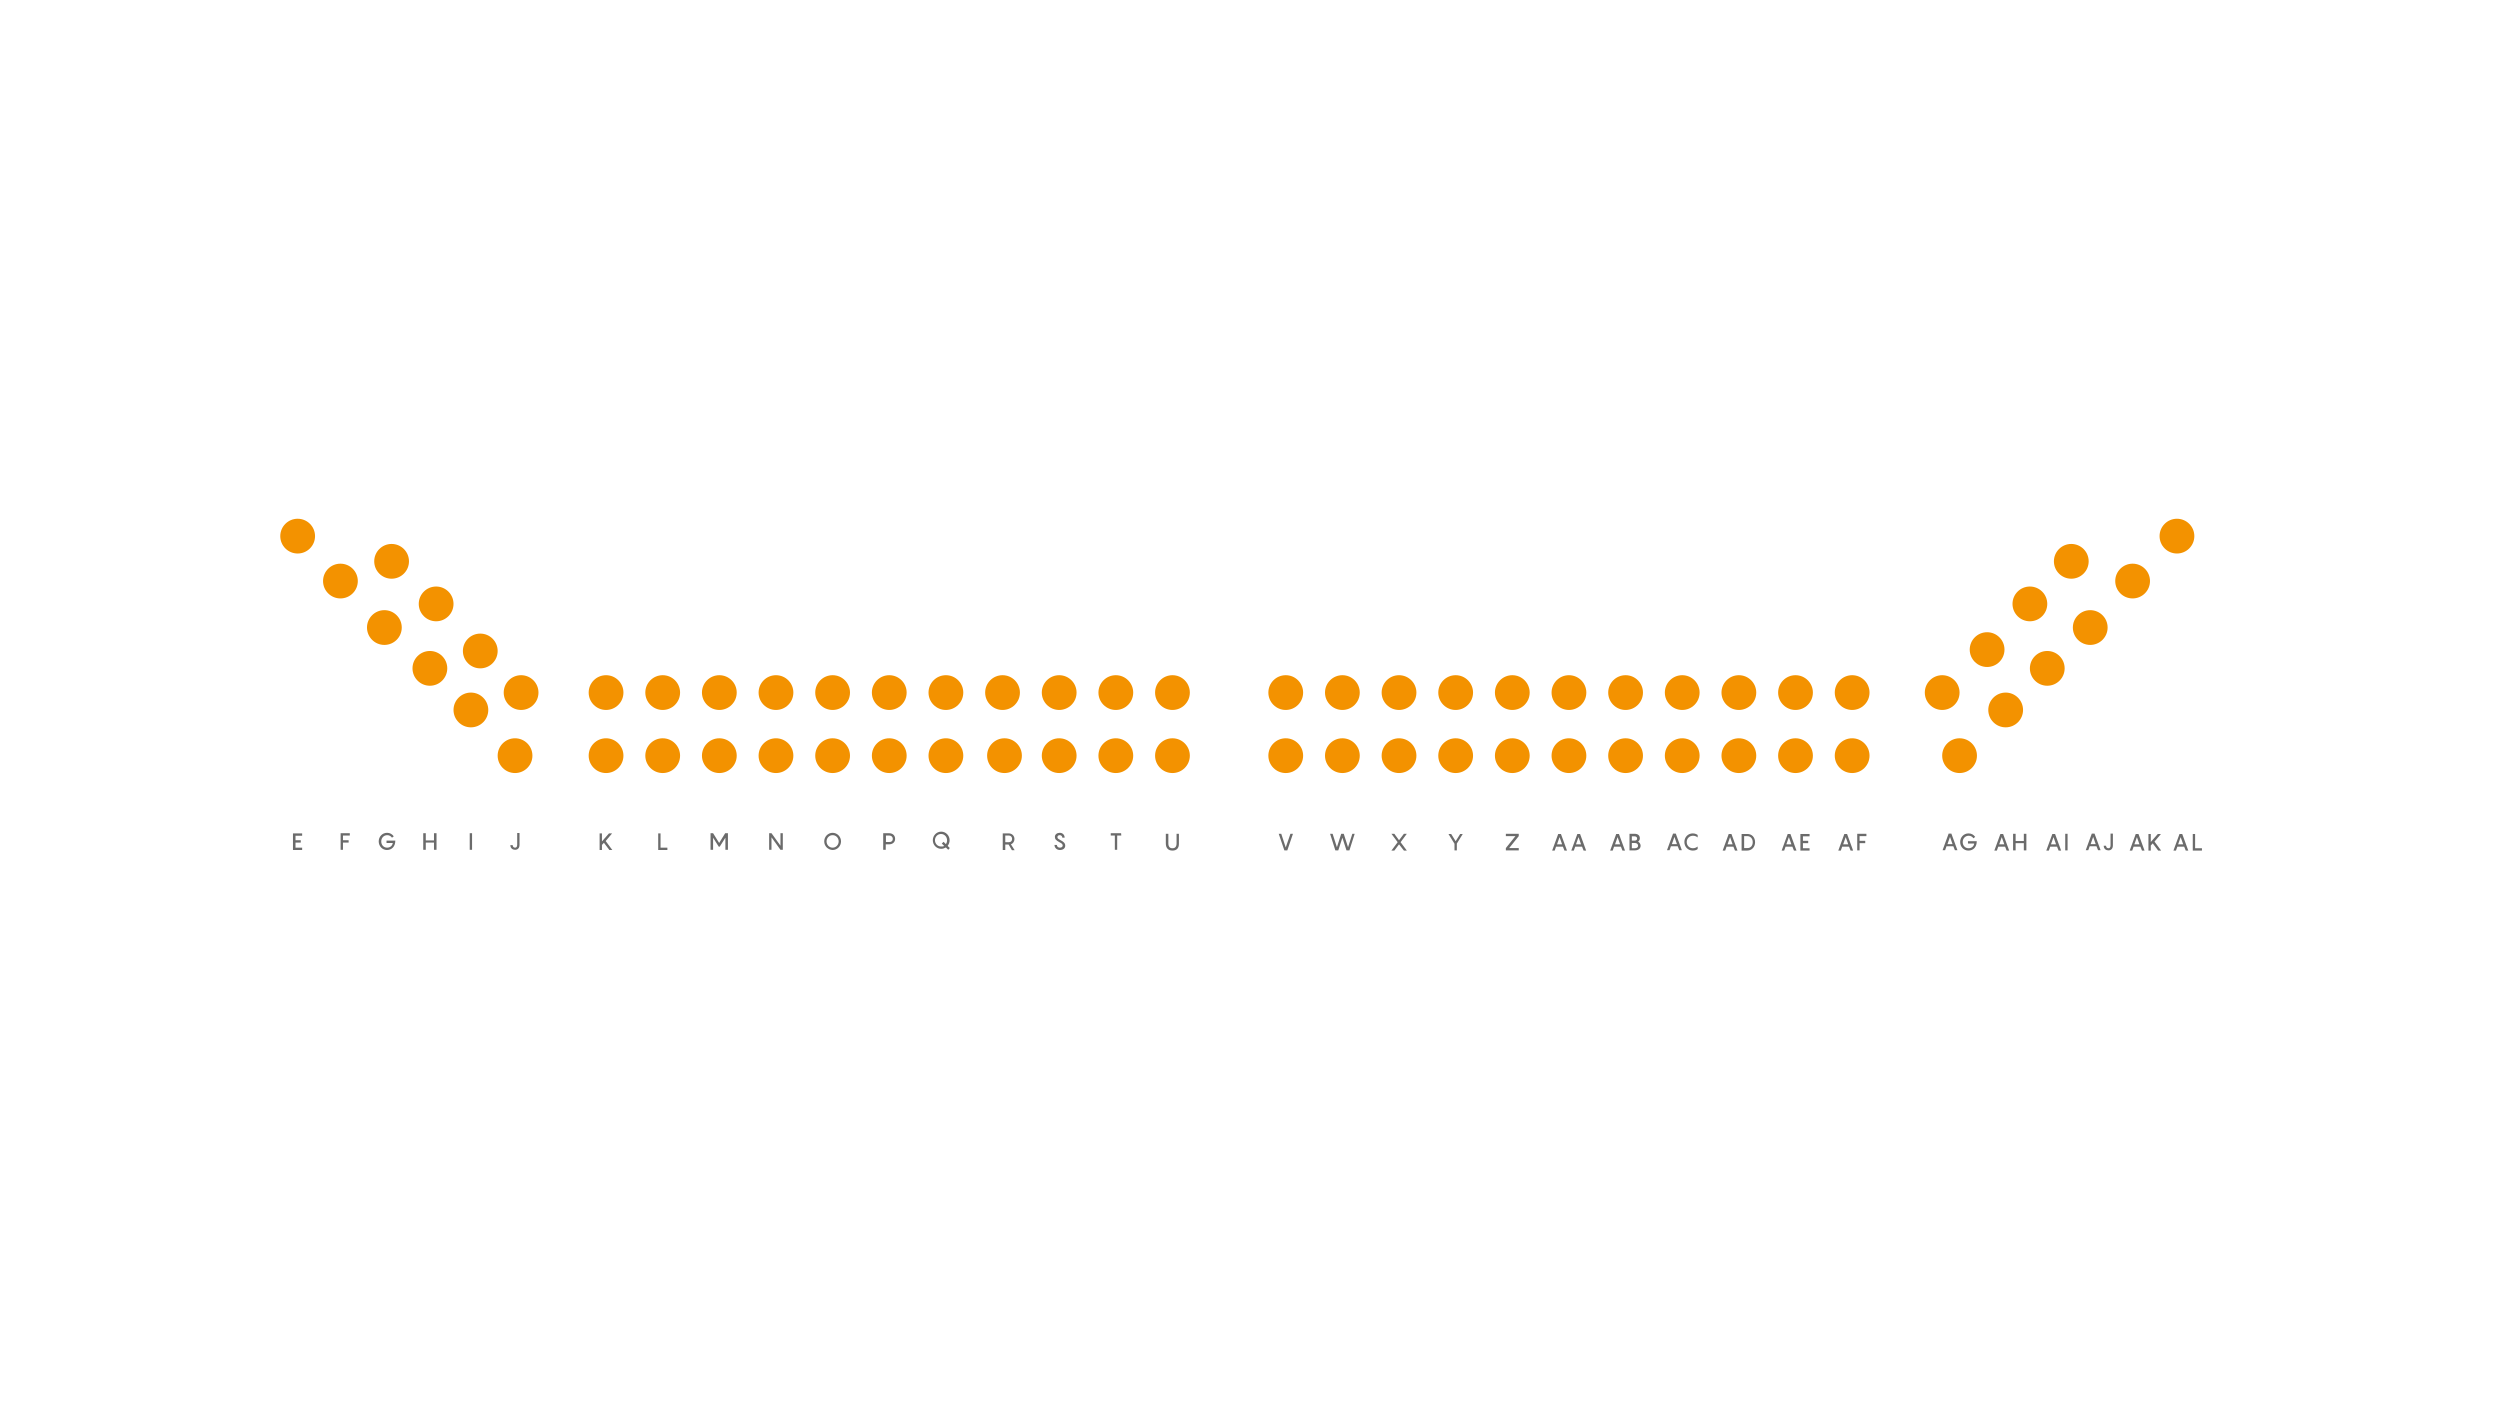
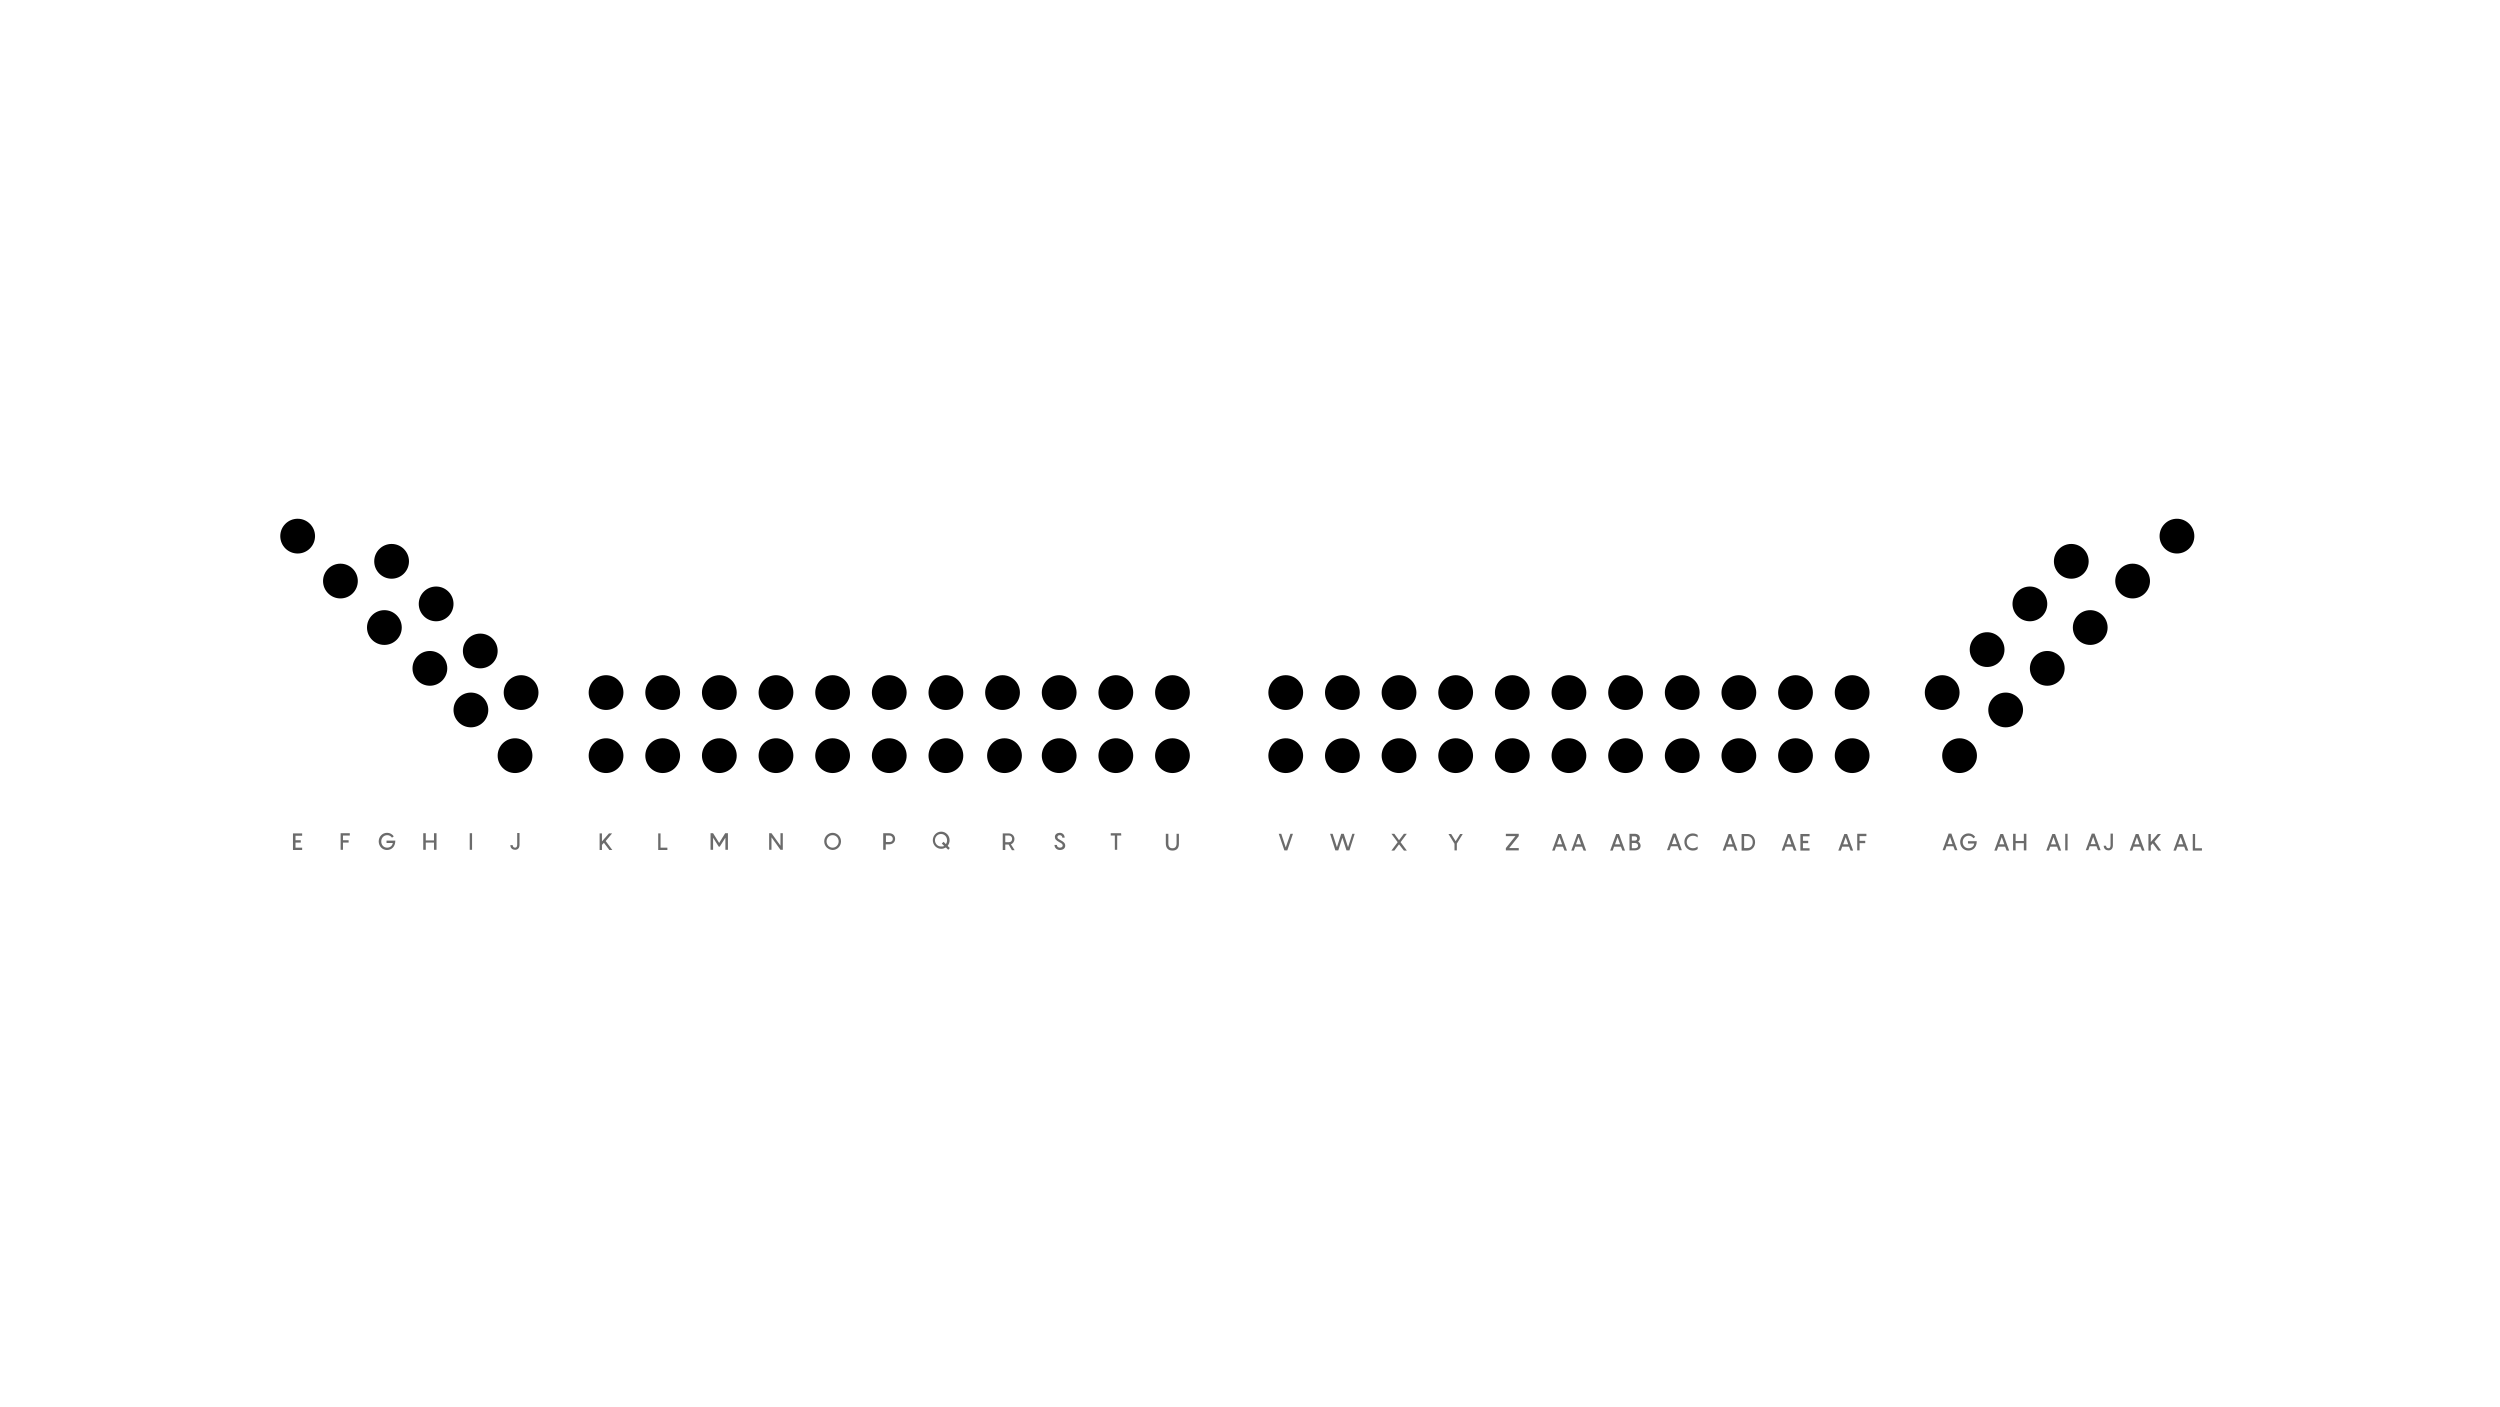
<svg xmlns="http://www.w3.org/2000/svg" version="1.1" id="Capa_1" x="0px" y="0px" viewBox="0 0 1280 720" style="enable-background:new 0 0 1280 720; " xml:space="preserve">
-   <style>.st0{fill:#F39200;}
+   <style>
	.st1{fill:none;}
	.st2{fill:#6B6B6B;}
</style>
  <circle class="st0 butaca-zona" cx="200.5" cy="287.4" r="8.9" id="Pref1" data-nombre="G-1" data-position="0" />
  <circle class="st0 butaca-zona" cx="223.3" cy="309.2" r="8.9" id="Pref2" data-nombre="H-1" data-position="1" />
  <circle class="st0 butaca-zona" cx="245.9" cy="333.3" r="8.9" id="Pref3" data-nombre="I-1" data-position="2" />
  <circle class="st0 butaca-zona" cx="266.8" cy="354.6" r="8.9" id="Pref4" data-nombre="J-1" data-position="3" />
  <circle class="st0 butaca-zona" cx="310.3" cy="354.6" r="8.9" id="Pref5" data-nombre="K-1" data-position="4" />
  <circle class="st0 butaca-zona" cx="339.3" cy="354.6" r="8.9" id="Pref6" data-nombre="L-1" data-position="5" />
  <circle class="st0 butaca-zona" cx="368.3" cy="354.6" r="8.9" id="Pref7" data-nombre="M-1" data-position="6" />
  <circle class="st0 butaca-zona" cx="397.3" cy="354.6" r="8.9" id="Pref8" data-nombre="N-1" data-position="7" />
  <circle class="st0 butaca-zona" cx="426.3" cy="354.6" r="8.9" id="Pref9" data-nombre="O-1" data-position="8" />
  <circle class="st0 butaca-zona" cx="455.3" cy="354.6" r="8.9" id="Pref10" data-nombre="P-1" data-position="9" />
  <circle class="st0 butaca-zona" cx="484.3" cy="354.6" r="8.9" id="Pref11" data-nombre="Q-1" data-position="10" />
  <circle class="st0 butaca-zona" cx="513.3" cy="354.6" r="8.9" id="Pref12" data-nombre="R-1" data-position="11" />
  <circle class="st0 butaca-zona" cx="542.3" cy="354.6" r="8.9" id="Pref13" data-nombre="S-1" data-position="12" />
  <circle class="st0 butaca-zona" cx="571.3" cy="354.6" r="8.9" id="Pref14" data-nombre="T-1" data-position="13" />
  <circle class="st0 butaca-zona" cx="600.3" cy="354.6" r="8.9" id="Pref15" data-nombre="U-1" data-position="14" />
  <circle class="st0 butaca-zona" cx="658.3" cy="354.6" r="8.9" id="Pref16" data-nombre="V-1" data-position="15" />
  <circle class="st0 butaca-zona" cx="687.3" cy="354.6" r="8.9" id="Pref17" data-nombre="W-1" data-position="16" />
  <circle class="st0 butaca-zona" cx="716.3" cy="354.6" r="8.9" id="Pref18" data-nombre="X-1" data-position="17" />
  <circle class="st0 butaca-zona" cx="745.3" cy="354.6" r="8.9" id="Pref19" data-nombre="Y-1" data-position="18" />
  <circle class="st0 butaca-zona" cx="774.3" cy="354.6" r="8.9" id="Pref20" data-nombre="Z-1" data-position="19" />
  <circle class="st0 butaca-zona" cx="803.3" cy="354.6" r="8.9" id="Pref21" data-nombre="AA-1" data-position="20" />
  <circle class="st0 butaca-zona" cx="832.3" cy="354.6" r="8.9" id="Pref22" data-nombre="AB-1" data-position="21" />
  <circle class="st0 butaca-zona" cx="861.3" cy="354.6" r="8.9" id="Pref23" data-nombre="AC-1" data-position="22" />
  <circle class="st0 butaca-zona" cx="890.3" cy="354.6" r="8.9" id="Pref24" data-nombre="AD-1" data-position="23" />
  <circle class="st0 butaca-zona" cx="919.3" cy="354.6" r="8.9" id="Pref25" data-nombre="AE-1" data-position="24" />
  <circle class="st0 butaca-zona" cx="948.3" cy="354.6" r="8.9" id="Pref26" data-nombre="AF-1" data-position="25" />
  <circle class="st0 butaca-zona" cx="994.4" cy="354.6" r="8.9" id="Pref27" data-nombre="AG-1" data-position="26" />
  <circle class="st0 butaca-zona" cx="1017.4" cy="332.6" r="8.9" id="Pref28" data-nombre="AH-1" data-position="27" />
  <circle class="st0 butaca-zona" cx="1039.3" cy="309.2" r="8.9" id="Pref29" data-nombre="AI-1" data-position="28" />
  <circle class="st0 butaca-zona" cx="1060.5" cy="287.4" r="8.9" id="Pref30" data-nombre="AJ-1" data-position="29" />
  <circle class="st0 butaca-zona" cx="152.4" cy="274.5" r="8.9" id="Pref31" data-nombre="E-2" data-position="30" />
  <circle class="st0 butaca-zona" cx="174.3" cy="297.5" r="8.9" id="Pref32" data-nombre="F-2" data-position="31" />
  <circle class="st0 butaca-zona" cx="196.8" cy="321.3" r="8.9" id="Pref33" data-nombre="G-2" data-position="32" />
  <circle class="st0 butaca-zona" cx="220.1" cy="342.2" r="8.9" id="Pref34" data-nombre="H-2" data-position="33" />
  <circle class="st0 butaca-zona" cx="241.1" cy="363.5" r="8.9" id="Pref35" data-nombre="I-2" data-position="34" />
  <circle class="st0 butaca-zona" cx="263.7" cy="386.9" r="8.9" id="Pref36" data-nombre="J-2" data-position="35" />
  <circle class="st0 butaca-zona" cx="310.3" cy="386.9" r="8.9" id="Pref37" data-nombre="K-2" data-position="36" />
  <circle class="st0 butaca-zona" cx="339.3" cy="386.9" r="8.9" id="Pref38" data-nombre="L-2" data-position="37" />
  <circle class="st0 butaca-zona" cx="368.3" cy="386.9" r="8.9" id="Pref39" data-nombre="M-2" data-position="38" />
  <circle class="st0 butaca-zona" cx="397.3" cy="386.9" r="8.9" id="Pref40" data-nombre="N-2" data-position="39" />
  <circle class="st0 butaca-zona" cx="426.3" cy="386.9" r="8.9" id="Pref41" data-nombre="O-2" data-position="40" />
  <circle class="st0 butaca-zona" cx="455.3" cy="386.9" r="8.9" id="Pref42" data-nombre="P-2" data-position="41" />
  <circle class="st0 butaca-zona" cx="484.3" cy="386.9" r="8.9" id="Pref43" data-nombre="Q-2" data-position="42" />
  <circle class="st0 butaca-zona" cx="514.3" cy="386.9" r="8.9" id="Pref44" data-nombre="R-2" data-position="43" />
  <circle class="st0 butaca-zona" cx="542.3" cy="386.9" r="8.9" id="Pref45" data-nombre="S-2" data-position="44" />
  <circle class="st0 butaca-zona" cx="571.3" cy="386.9" r="8.9" id="Pref46" data-nombre="T-2" data-position="45" />
  <circle class="st0 butaca-zona" cx="600.3" cy="386.9" r="8.9" id="Pref47" data-nombre="U-2" data-position="46" />
  <circle class="st0 butaca-zona" cx="658.3" cy="386.9" r="8.9" id="Pref48" data-nombre="V-2" data-position="47" />
  <circle class="st0 butaca-zona" cx="687.3" cy="386.9" r="8.9" id="Pref49" data-nombre="W-2" data-position="48" />
  <circle class="st0 butaca-zona" cx="716.3" cy="386.9" r="8.9" id="Pref50" data-nombre="X-2" data-position="49" />
  <circle class="st0 butaca-zona" cx="745.3" cy="386.9" r="8.9" id="Pref51" data-nombre="Y-2" data-position="50" />
  <circle class="st0 butaca-zona" cx="774.3" cy="386.9" r="8.9" id="Pref52" data-nombre="Z-2" data-position="51" />
  <circle class="st0 butaca-zona" cx="803.3" cy="386.9" r="8.9" id="Pref53" data-nombre="AA-2" data-position="52" />
  <circle class="st0 butaca-zona" cx="832.3" cy="386.9" r="8.9" id="Pref54" data-nombre="AB-2" data-position="53" />
  <circle class="st0 butaca-zona" cx="861.3" cy="386.9" r="8.9" id="Pref55" data-nombre="AC-2" data-position="54" />
  <circle class="st0 butaca-zona" cx="890.3" cy="386.9" r="8.9" id="Pref56" data-nombre="AD-2" data-position="55" />
  <circle class="st0 butaca-zona" cx="919.3" cy="386.9" r="8.9" id="Pref57" data-nombre="AE-2" data-position="56" />
  <circle class="st0 butaca-zona" cx="948.3" cy="386.9" r="8.9" id="Pref58" data-nombre="AF-2" data-position="57" />
  <circle class="st0 butaca-zona" cx="1003.3" cy="386.9" r="8.9" id="Pref59" data-nombre="AG-2" data-position="58" />
  <circle class="st0 butaca-zona" cx="1026.9" cy="363.5" r="8.9" id="Pref60" data-nombre="AH-2" data-position="59" />
  <circle class="st0 butaca-zona" cx="1048.2" cy="342.2" r="8.9" id="Pref61" data-nombre="AI-2" data-position="60" />
  <circle class="st0 butaca-zona" cx="1070.2" cy="321.3" r="8.9" id="Pref62" data-nombre="AJ-2" data-position="61" />
  <circle class="st0 butaca-zona" cx="1091.9" cy="297.5" r="8.9" id="Pref63" data-nombre="AK-2" data-position="62" />
  <circle class="st0 butaca-zona" cx="1114.6" cy="274.5" r="8.9" id="Pref64" data-nombre="AL-2" data-position="63" />
  <rect class="st1" width="1280" height="720" />
  <g>
    <path class="st2" d="M151.3,427.8v2.4h2.7v1.2h-2.7v2.6h3.4v1.2H150v-8.5h4.7v1.2h-3.4V427.8z" />
    <path class="st2" d="M175.6,427.8v2.4h2.9v1.2h-2.9v3.7h-1.2v-8.5h4.7v1.2L175.6,427.8L175.6,427.8z" />
    <path class="st2" d="M202.4,430.4c0,2.9-1.7,4.8-4.3,4.8c-2.4,0-4.2-2-4.2-4.4s1.8-4.4,4.3-4.4c1.5,0,2.6,0.7,3.4,1.8l-0.9,0.7   c-0.5-0.7-1.3-1.3-2.4-1.3c-1.8,0-3.1,1.4-3.1,3.2c0,1.8,1.2,3.2,3,3.2c1.6,0,2.7-1,2.9-2.4h-3.2v-1.2L202.4,430.4L202.4,430.4z" />
    <path class="st2" d="M223.5,426.6v8.5h-1.3v-3.7H218v3.7h-1.3v-8.5h1.3v3.7h4.2v-3.7H223.5z" />
    <path class="st2" d="M240.5,426.6h1.2v8.5h-1.2V426.6z" />
    <path class="st2" d="M263.7,434c0.6,0,1.1-0.3,1.1-1.5v-6h1.2v6c0,1.8-1,2.6-2.3,2.6c-1.1,0-2.4-0.7-2.4-2.4h1.2   C262.5,433.5,263,434,263.7,434z" />
    <path class="st2" d="M310.1,430.6l3.4,4.6H312l-2.8-3.7l-1,1.1v2.6H307v-8.5h1.2v4.1l3.6-4.1h1.6L310.1,430.6z" />
    <path class="st2" d="M341.7,434v1.2H337v-8.5h1.2v7.3H341.7z" />
    <path class="st2" d="M372.7,426.6v8.5h-1.3v-6.2l-2.9,4.6H368l-2.9-4.6v6.2h-1.3v-8.5h1.3l3.1,5l3.1-5H372.7z" />
    <path class="st2" d="M400.8,426.6v8.5h-1.2l-4.6-6.4v6.4h-1.2v-8.5h1.2l4.6,6.4v-6.4H400.8z" />
    <path class="st2" d="M422,430.8c0-2.4,1.9-4.4,4.3-4.4s4.3,2,4.3,4.4s-1.9,4.4-4.3,4.4C423.9,435.1,422,433.2,422,430.8z    M429.4,430.8c0-1.7-1.3-3.2-3.1-3.2c-1.8,0-3.1,1.5-3.1,3.2s1.3,3.2,3.1,3.2S429.4,432.5,429.4,430.8z" />
    <path class="st2" d="M458.3,429.5c0,1.8-1.4,2.8-3.1,2.8h-1.7v2.8h-1.3v-8.5h3C456.9,426.6,458.3,427.6,458.3,429.5z M457.1,429.5   c0-1.1-0.8-1.7-1.8-1.7h-1.7v3.3h1.7C456.3,431.2,457.1,430.6,457.1,429.5z" />
    <path class="st2" d="M485.5,435.1l-1.2-1.2c-0.7,0.4-1.5,0.7-2.4,0.7c-2.4,0-4.3-2-4.3-4.4s1.9-4.4,4.3-4.4s4.3,2,4.3,4.4   c0,1.1-0.4,2.1-1,2.9l1.1,1.1L485.5,435.1z M483.4,433.1l-1.2-1.2l0.9-0.9l1.2,1.2c0.4-0.6,0.6-1.2,0.6-2c0-1.7-1.3-3.2-3.1-3.2   c-1.8,0-3.1,1.5-3.1,3.2s1.3,3.2,3.1,3.2C482.5,433.5,483,433.4,483.4,433.1z" />
    <path class="st2" d="M516.4,432.4h-1.7v2.8h-1.3v-8.5h3.1c1.5,0,2.9,1.1,2.9,2.9c0,1.3-0.8,2.3-1.8,2.7l1.9,3h-1.4L516.4,432.4z    M514.7,431.2h1.9c0.9,0,1.6-0.6,1.6-1.7s-0.8-1.7-1.6-1.7h-1.9V431.2z" />
    <path class="st2" d="M541.1,432.6c0.1,1,0.8,1.4,1.6,1.4c0.9,0,1.4-0.5,1.4-1.1c0-0.8-0.7-1.2-1.7-1.7c-1.6-0.9-2.3-1.5-2.3-2.7   c0-1.3,1.1-2.1,2.5-2.1c1.5,0,2.5,1.1,2.5,2.5h-1.2c0-0.8-0.6-1.3-1.3-1.3s-1.2,0.4-1.2,1c0,0.8,0.6,1,1.5,1.5   c1.5,0.8,2.5,1.5,2.5,2.9s-1.2,2.2-2.7,2.2c-1.7,0-2.8-1.2-2.8-2.6L541.1,432.6L541.1,432.6z" />
    <path class="st2" d="M574.1,427.8H572v7.3h-1.2v-7.3h-2.1v-1.2h5.3L574.1,427.8L574.1,427.8z" />
    <path class="st2" d="M600.3,435.5c-2.1,0-3.4-1.2-3.4-3.7v-4.9h1.3v4.9c0,1.8,0.8,2.5,2.1,2.5s2.1-0.7,2.1-2.5v-4.9h1.2v4.9   C603.7,434.3,602.4,435.5,600.3,435.5z" />
    <path class="st2" d="M662,426.9l-2.9,8.5h-1.5l-2.9-8.5h1.3l2.3,7l2.4-7H662z" />
    <path class="st2" d="M693.6,426.9l-2.7,8.5h-1.5l-2.1-6.5l-2.1,6.5h-1.5l-2.7-8.5h1.3l2.2,6.9l2.2-6.9h1.3l2.2,6.9l2.2-6.9H693.6z" />
    <path class="st2" d="M717.1,431.2l3.2,4.3h-1.5l-2.5-3.2l-2.4,3.2h-1.5l3.2-4.3l-3.2-4.3h1.5l2.4,3.3l2.5-3.3h1.5L717.1,431.2z" />
    <path class="st2" d="M749,426.9l-3.1,5v3.5h-1.2V432l-3.1-5h1.4l2.3,3.7l2.3-3.7h1.4V426.9z" />
    <path class="st2" d="M777.6,428.1l-4.9,6.1h4.9v1.2H771v-1.2l4.9-6.1H771v-1.2h6.6V428.1z" />
    <g>
      <path class="st2" d="M800.2,433.5h-3.5l-0.7,2h-1.3l3.1-8.5h1.4l3.1,8.5H801L800.2,433.5z M799.8,432.3l-1.3-3.7l-1.3,3.7H799.8z" />
      <path class="st2" d="M810,433.5h-3.5l-0.7,2h-1.3l3.1-8.5h1.4l3.1,8.5h-1.3L810,433.5z M809.5,432.3l-1.3-3.7l-1.3,3.7H809.5z" />
    </g>
    <g>
      <path class="st2" d="M829.9,433.5h-3.5l-0.7,2h-1.3l3.1-8.5h1.4l3.1,8.5h-1.3L829.9,433.5z M829.5,432.3l-1.3-3.7l-1.3,3.7H829.5z    " />
      <path class="st2" d="M840,433c0,1.5-1.2,2.4-3,2.4h-2.7v-8.5h2.6c1.8,0,2.7,0.9,2.7,2.3c0,0.7-0.3,1.3-0.9,1.7    C839.4,431.3,840,432.1,840,433z M835.5,430.4h1.3c0.9,0,1.4-0.3,1.4-1.1c0-0.7-0.5-1.1-1.4-1.1h-1.3V430.4z M838.7,433    c0-0.8-0.6-1.4-1.7-1.4h-1.5v2.7h1.5C838.1,434.3,838.7,433.8,838.7,433z" />
    </g>
    <g>
      <path class="st2" d="M859,433.3h-3.5l-0.7,2h-1.3l3.1-8.5h1.4l3.1,8.5h-1.3L859,433.3z M858.6,432.2l-1.3-3.7l-1.3,3.7H858.6z" />
      <path class="st2" d="M866.8,427.9c-1.7,0-3.2,1.3-3.2,3.2s1.4,3.2,3.2,3.2c1.2,0,2-0.6,2.4-0.9v1.3c-0.4,0.4-1.2,0.8-2.5,0.8    c-2.4,0-4.3-1.9-4.3-4.4s1.9-4.4,4.3-4.4c1.2,0,2.1,0.5,2.5,0.8v1.3C868.8,428.4,868,427.9,866.8,427.9z" />
    </g>
    <g>
      <g>
        <path class="st2" d="M887.5,433.5H884l-0.7,2H882l3.1-8.5h1.4l3.1,8.5h-1.3L887.5,433.5z M887.1,432.3l-1.3-3.7l-1.3,3.7H887.1z" />
      </g>
      <path class="st2" d="M898.6,431.2c0,2.4-1.6,4.3-4.1,4.3h-2.8V427h2.8C897,426.9,898.6,428.8,898.6,431.2z M897.4,431.2    c0-1.9-1.2-3.1-2.8-3.1H893v6.1h1.6C896.2,434.3,897.4,433.1,897.4,431.2z" />
    </g>
    <g>
      <path class="st2" d="M917.7,433.5h-3.5l-0.7,2h-1.3l3.1-8.5h1.4l3.1,8.5h-1.3L917.7,433.5z M917.2,432.3l-1.3-3.7l-1.3,3.7H917.2z    " />
      <path class="st2" d="M923.1,428.1v2.4h2.7v1.2h-2.7v2.6h3.4v1.2h-4.7V427h4.7v1.2h-3.4V428.1z" />
    </g>
    <g>
      <path class="st2" d="M946.7,433.5h-3.5l-0.7,2h-1.3l3.1-8.5h1.4l3.1,8.5h-1.3L946.7,433.5z M946.3,432.3l-1.3-3.7l-1.3,3.7H946.3z    " />
      <path class="st2" d="M952.1,428.1v2.4h2.9v1.2h-2.9v3.7h-1.2v-8.5h4.7v1.2L952.1,428.1L952.1,428.1z" />
    </g>
    <g>
      <path class="st2" d="M1000.1,433.3h-3.5l-0.7,2h-1.3l3.1-8.5h1.4l3.1,8.5h-1.3L1000.1,433.3z M999.7,432.2l-1.3-3.7l-1.3,3.7    H999.7z" />
      <path class="st2" d="M1012.1,430.7c0,2.9-1.7,4.8-4.3,4.8c-2.4,0-4.2-2-4.2-4.4s1.8-4.4,4.3-4.4c1.5,0,2.6,0.7,3.4,1.8l-0.9,0.7    c-0.5-0.7-1.3-1.3-2.4-1.3c-1.8,0-3.1,1.4-3.1,3.2c0,1.8,1.2,3.2,3,3.2c1.6,0,2.7-1,2.9-2.4h-3.2v-1.2L1012.1,430.7L1012.1,430.7z    " />
    </g>
    <g>
      <path class="st2" d="M1026.6,433.5h-3.5l-0.7,2h-1.3l3.1-8.5h1.4l3.1,8.5h-1.3L1026.6,433.5z M1026.2,432.3l-1.3-3.7l-1.3,3.7    H1026.2z" />
      <path class="st2" d="M1037.5,426.9v8.5h-1.3v-3.7h-4.2v3.7h-1.3v-8.5h1.3v3.7h4.2v-3.7H1037.5z" />
    </g>
    <g>
      <path class="st2" d="M1053.2,433.5h-3.5l-0.7,2h-1.3l3.1-8.5h1.4l3.1,8.5h-1.3L1053.2,433.5z M1052.7,432.3l-1.3-3.7l-1.3,3.7    H1052.7z" />
      <path class="st2" d="M1057.4,426.9h1.2v8.5h-1.2V426.9z" />
    </g>
    <g>
      <path class="st2" d="M1073.4,433.3h-3.5l-0.7,2h-1.3l3.1-8.5h1.4l3.1,8.5h-1.3L1073.4,433.3z M1073,432.2l-1.3-3.7l-1.3,3.7H1073z    " />
      <path class="st2" d="M1079.5,434.3c0.6,0,1.1-0.3,1.1-1.5v-6h1.2v6c0,1.8-1,2.6-2.3,2.6c-1.1,0-2.4-0.7-2.4-2.4h1.2    C1078.3,433.8,1078.8,434.3,1079.5,434.3z" />
    </g>
    <g>
      <path class="st2" d="M1095.9,433.5h-3.5l-0.7,2h-1.3l3.1-8.5h1.4l3.1,8.5h-1.3L1095.9,433.5z M1095.4,432.3l-1.3-3.7l-1.3,3.7    H1095.4z" />
      <path class="st2" d="M1103.1,430.9l3.4,4.6h-1.5l-2.8-3.7l-1,1.1v2.6h-1.2V427h1.2v4.1l3.6-4.1h1.6L1103.1,430.9z" />
    </g>
    <g>
      <path class="st2" d="M1118.3,433.5h-3.5l-0.7,2h-1.3l3.1-8.5h1.4l3.1,8.5h-1.3L1118.3,433.5z M1117.8,432.3l-1.3-3.7l-1.3,3.7    H1117.8z" />
      <path class="st2" d="M1127.4,434.3v1.2h-4.7V427h1.2v7.3H1127.4z" />
    </g>
  </g>
</svg>
